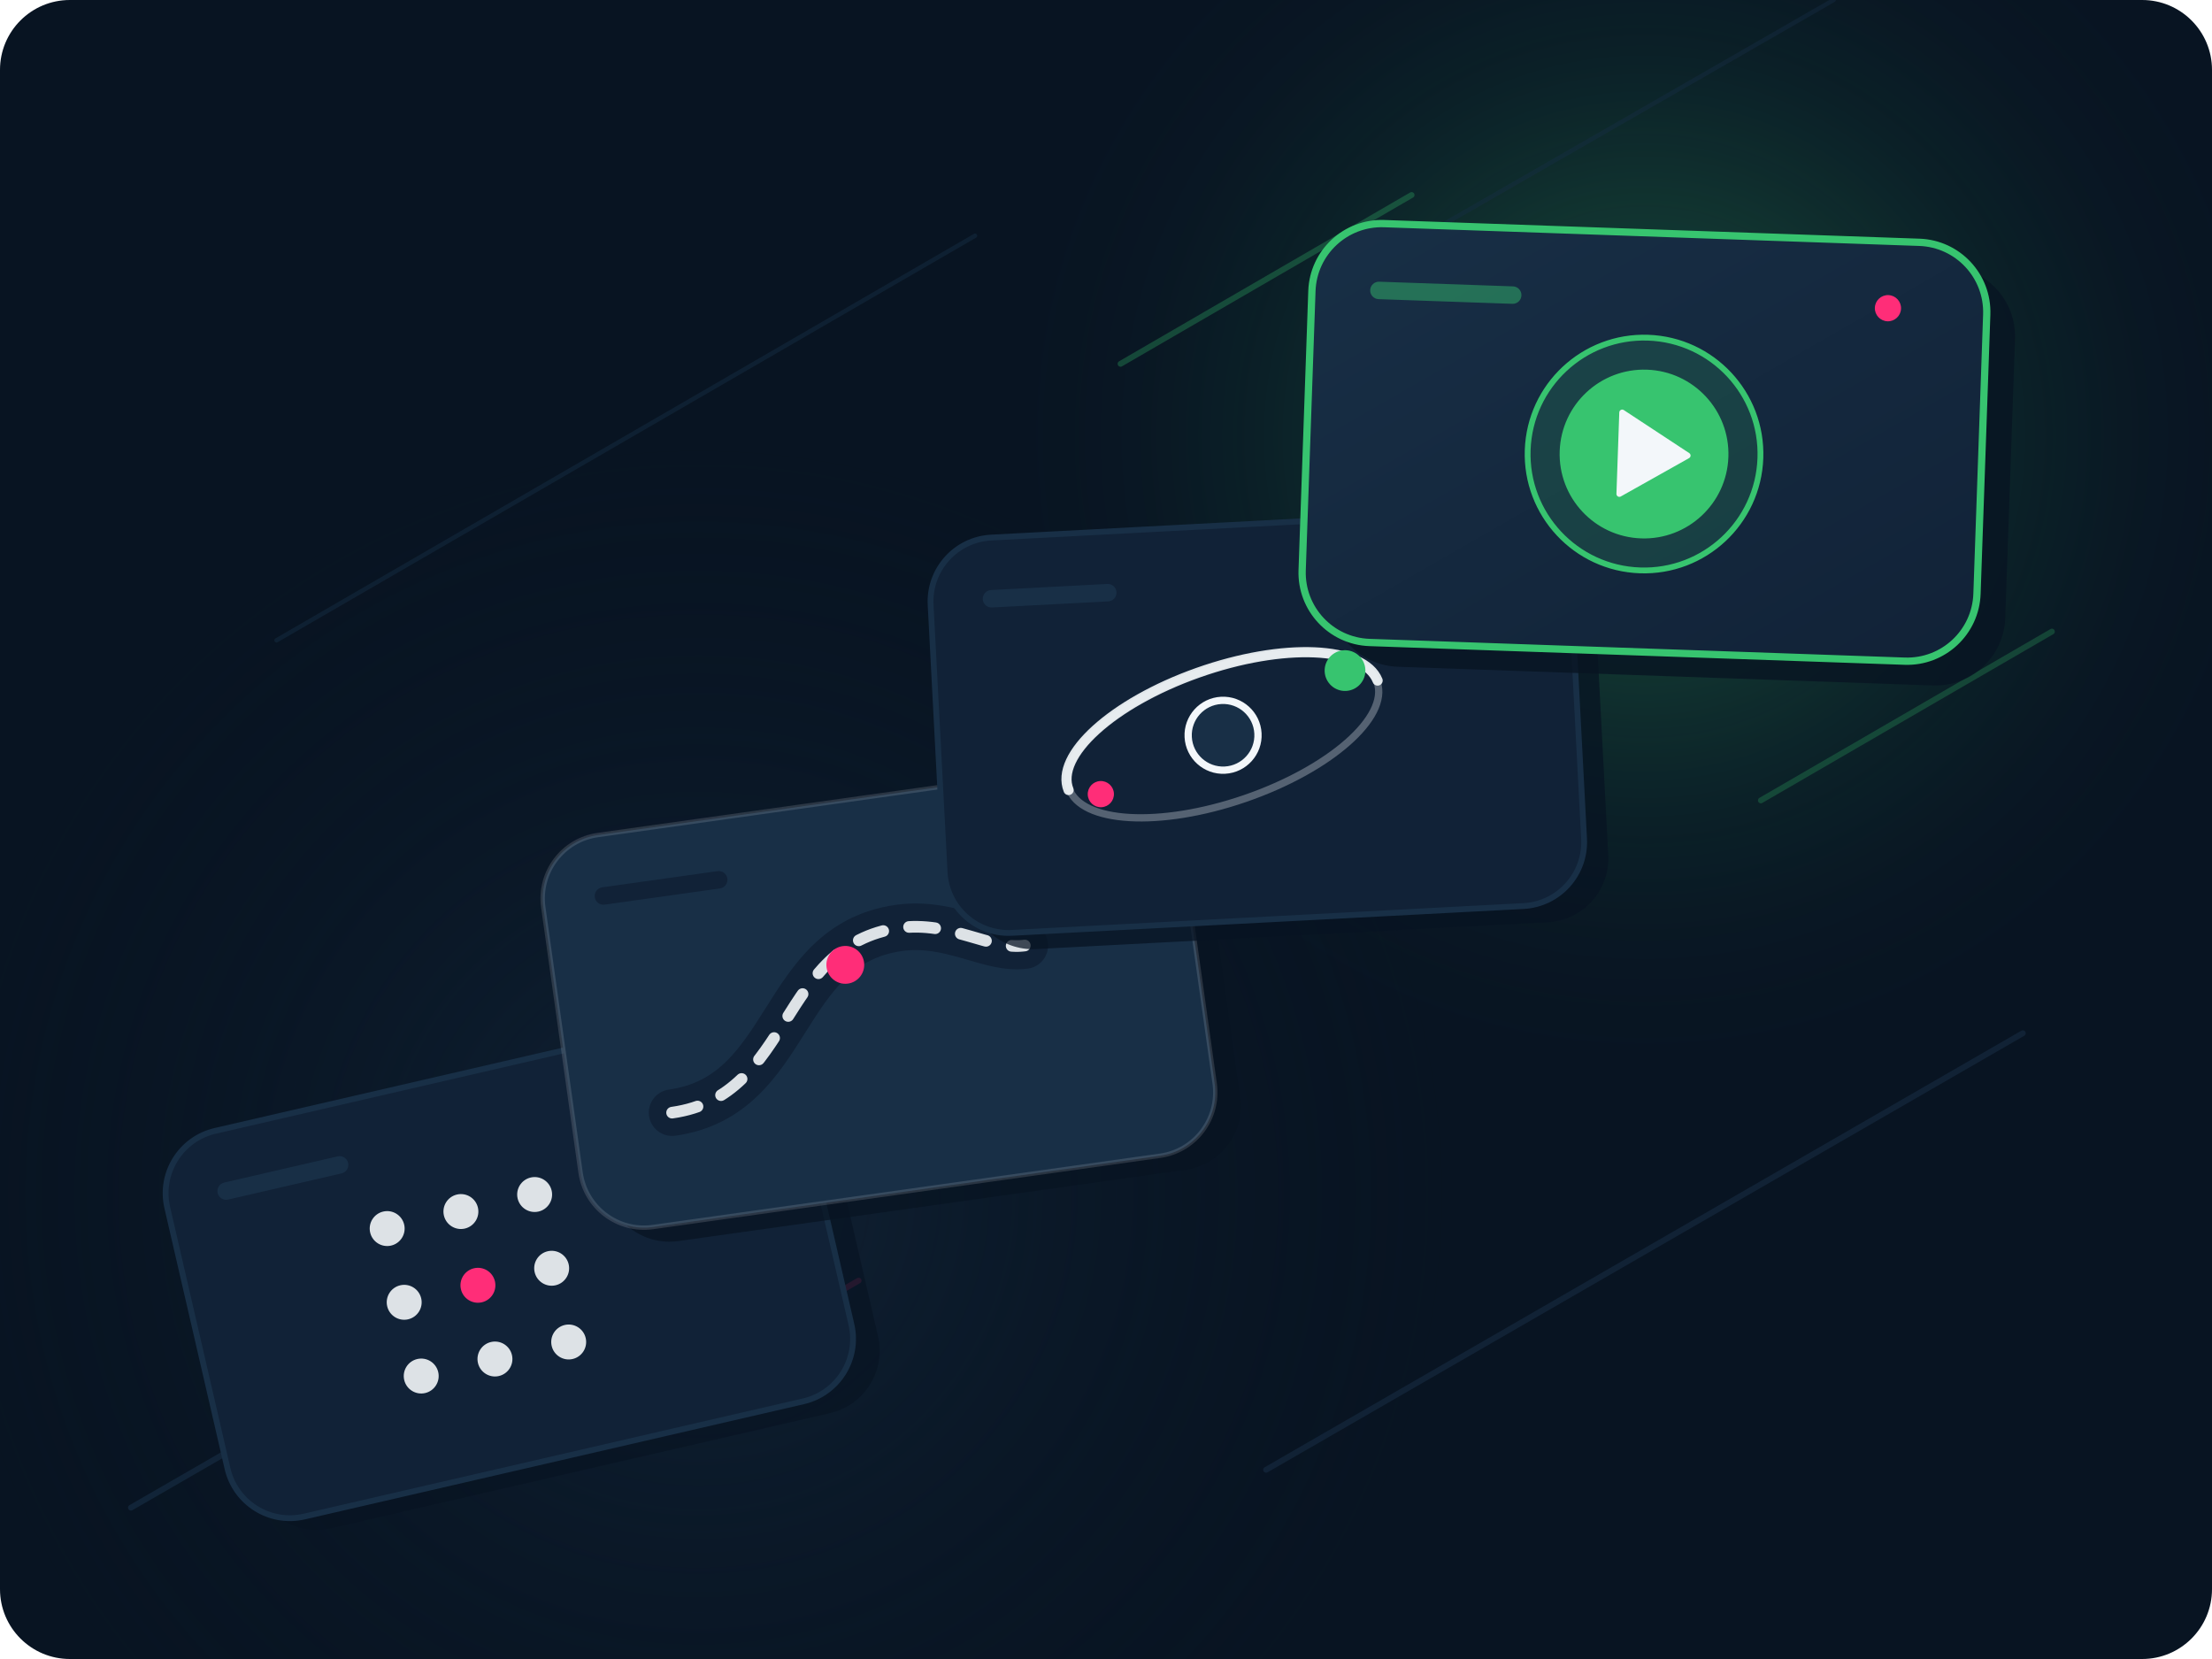
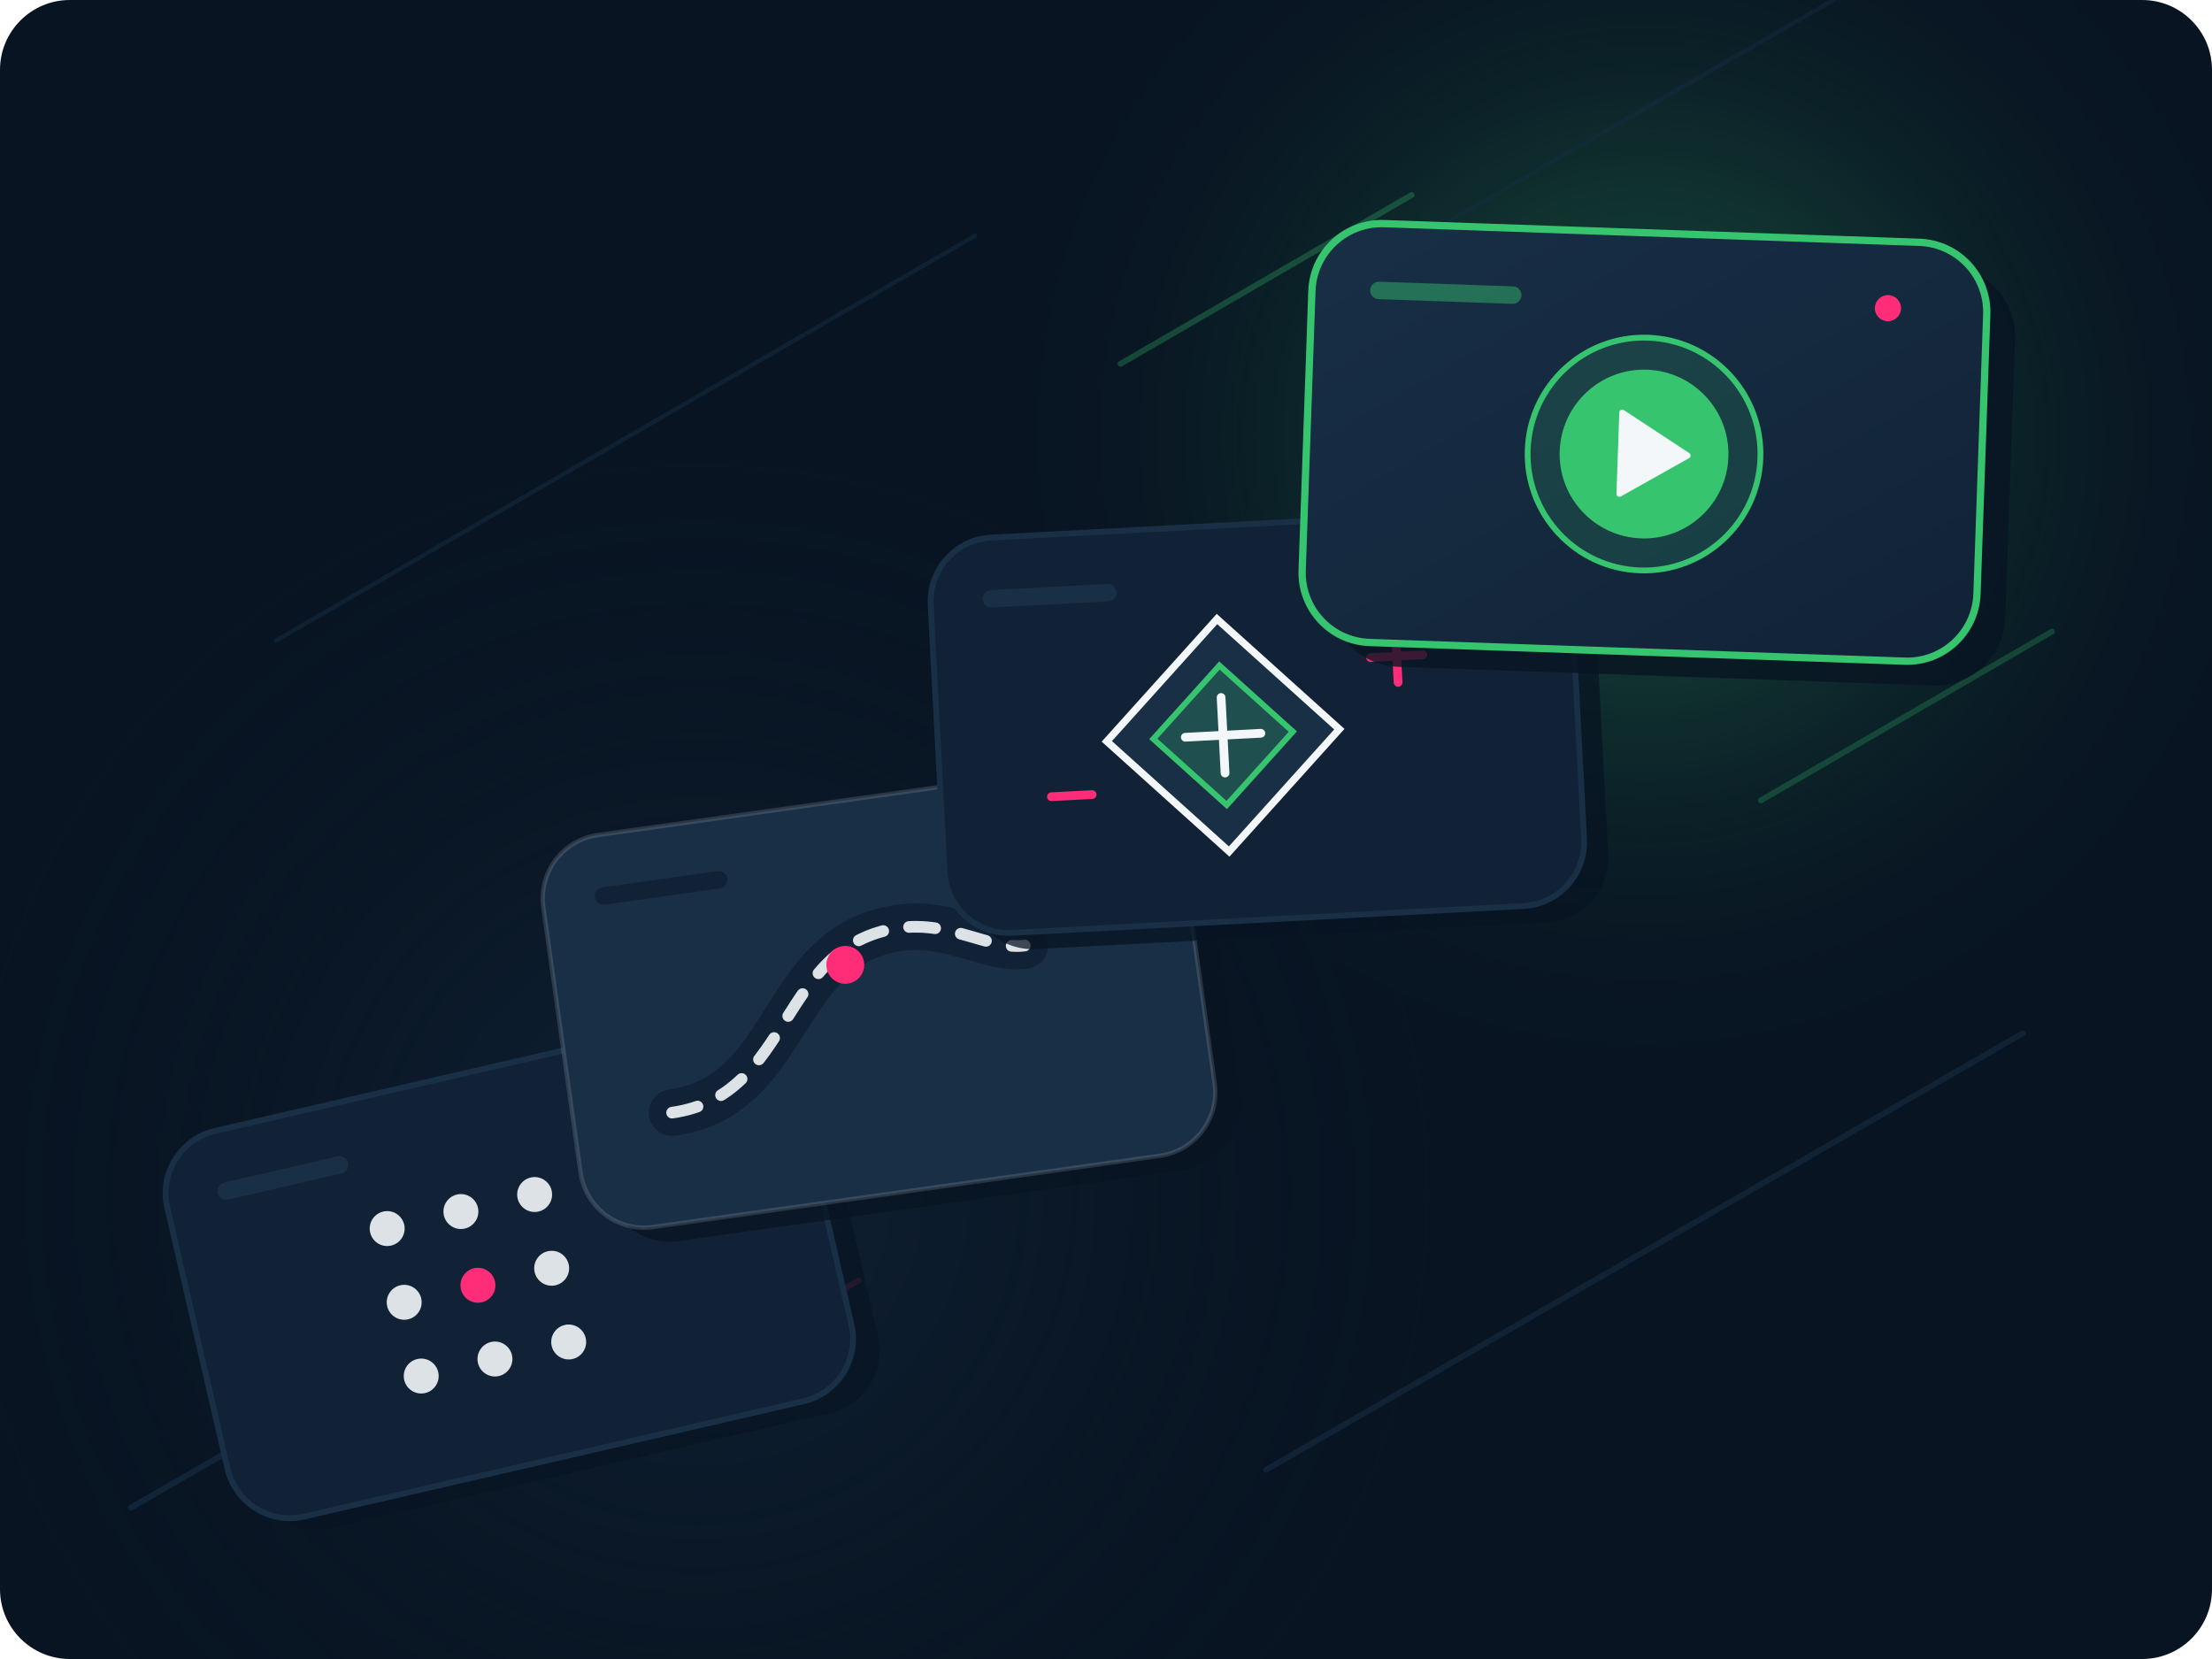
<svg xmlns="http://www.w3.org/2000/svg" viewBox="0 0 760 570" width="760" height="570" fill="none">
  <defs>
    <radialGradient id="g-accent" cx="0.5" cy="0.5" r="0.5">
      <stop offset="0%" stop-color="#37c46f" stop-opacity="0.34" />
      <stop offset="52%" stop-color="#37c46f" stop-opacity="0.1" />
      <stop offset="100%" stop-color="#081422" stop-opacity="0" />
    </radialGradient>
    <radialGradient id="g-deep" cx="0.5" cy="0.5" r="0.5">
      <stop offset="0%" stop-color="#182f46" stop-opacity="0.55" />
      <stop offset="100%" stop-color="#081422" stop-opacity="0" />
    </radialGradient>
    <linearGradient id="g-card" x1="0" y1="0" x2="1" y2="1">
      <stop offset="0%" stop-color="#182f46" />
      <stop offset="100%" stop-color="#112237" />
    </linearGradient>
    <clipPath id="c-viewport">
      <rect width="760" height="570" rx="24" />
    </clipPath>
  </defs>
  <g clip-path="url(#c-viewport)">
    <rect width="760" height="570" fill="#081422" />
    <circle cx="240" cy="410" r="260" fill="url(#g-deep)" />
    <circle cx="565" cy="150" r="220" fill="url(#g-accent)" />
    <g stroke="#182f46" stroke-linecap="round">
      <line x1="45" y1="518" x2="265" y2="391" stroke-width="2" stroke-opacity="0.6" />
      <line x1="95" y1="220" x2="335" y2="81" stroke-width="1.5" stroke-opacity="0.45" />
      <line x1="435" y1="505" x2="695" y2="355" stroke-width="2" stroke-opacity="0.55" />
      <line x1="470" y1="92" x2="630" y2="0" stroke-width="1.5" stroke-opacity="0.4" />
    </g>
    <g stroke="#37c46f" stroke-linecap="round">
      <line x1="385" y1="125" x2="485" y2="67" stroke-width="2" stroke-opacity="0.28" />
      <line x1="605" y1="275" x2="705" y2="217" stroke-width="2" stroke-opacity="0.24" />
    </g>
    <line x1="205" y1="492" x2="295" y2="440" stroke="#FF2D78" stroke-width="2" stroke-linecap="round" stroke-opacity="0.35" />
    <g transform="translate(175 435) rotate(-13)">
      <rect x="-102" y="-62" width="220" height="136" rx="22" fill="#081422" fill-opacity="0.68" />
      <rect x="-110" y="-68" width="220" height="136" rx="22" fill="#112237" stroke="#182f46" stroke-width="2" />
      <rect x="-92" y="-50" width="46" height="6" rx="3" fill="#182f46" />
      <g fill="#f3f7fa" fill-opacity="0.9">
        <circle cx="-38" cy="-22" r="6" />
        <circle cx="-12" cy="-22" r="6" />
        <circle cx="14" cy="-22" r="6" />
        <circle cx="-38" cy="4" r="6" />
        <circle cx="-12" cy="4" r="6" fill="#FF2D78" fill-opacity="1" />
        <circle cx="14" cy="4" r="6" />
        <circle cx="-38" cy="30" r="6" />
        <circle cx="-12" cy="30" r="6" />
        <circle cx="14" cy="30" r="6" />
      </g>
    </g>
    <g transform="translate(302 342) rotate(-8)">
      <rect x="-102" y="-62" width="220" height="136" rx="22" fill="#081422" fill-opacity="0.72" />
      <rect x="-110" y="-68" width="220" height="136" rx="22" fill="#182f46" stroke="#f3f7fa" stroke-opacity="0.14" stroke-width="1.5" />
      <rect x="-92" y="-50" width="46" height="6" rx="3" fill="#112237" />
      <path d="M -76 30 C -34 30 -32 -22 10 -22 C 28 -22 40 -10 52 -10" stroke="#112237" stroke-width="16" stroke-linecap="round" />
      <path d="M -76 30 C -34 30 -32 -22 10 -22 C 28 -22 40 -10 52 -10" stroke="#f3f7fa" stroke-width="4" stroke-linecap="round" stroke-dasharray="9 9" stroke-opacity="0.9" />
      <circle cx="-10" cy="-12" r="6.5" fill="#FF2D78" />
    </g>
    <g transform="translate(432 248) rotate(-3)">
      <rect x="-102" y="-62" width="220" height="136" rx="22" fill="#081422" fill-opacity="0.74" />
      <rect x="-110" y="-68" width="220" height="136" rx="22" fill="#112237" stroke="#182f46" stroke-width="2" />
      <rect x="-92" y="-50" width="46" height="6" rx="3" fill="#182f46" />
-       <ellipse cx="-12" cy="4" rx="56" ry="23" transform="rotate(-16 -12 4)" stroke="#f3f7fa" stroke-opacity="0.3" stroke-width="2.5" />
-       <path d="M -66 20 A 56 23 -16 0 1 42 -12" stroke="#f3f7fa" stroke-width="3.5" stroke-linecap="round" stroke-opacity="0.92" />
-       <circle cx="-12" cy="4" r="12" fill="#182f46" stroke="#f3f7fa" stroke-width="2.5" />
-       <circle cx="31" cy="-16" r="7" fill="#37c46f" />
-       <circle cx="-55" cy="22" r="4.5" fill="#FF2D78" />
+       <path d="M-12-36 28 4-12 44-52 4Z" fill="#182f46" stroke="#f3f7fa" stroke-width="2.5" />
+       <path d="M-12-20 12 4-12 28-36 4Z" fill="#37c46f" fill-opacity="0.22" stroke="#37c46f" stroke-width="2" />
+       <path d="M-12-9V17M-25 4H1" stroke="#f3f7fa" stroke-width="3" stroke-linecap="round" />
+       <path d="M40-20H58M49-29V-11M-72 22H-58" stroke="#FF2D78" stroke-width="3" stroke-linecap="round" />
    </g>
    <g transform="translate(565 152) rotate(2)">
      <rect x="-106" y="-64" width="232" height="144" rx="24" fill="#081422" fill-opacity="0.8" />
      <rect x="-116" y="-72" width="232" height="144" rx="24" fill="url(#g-card)" stroke="#37c46f" stroke-width="2.5" />
      <rect x="-96" y="-52" width="52" height="6" rx="3" fill="#37c46f" fill-opacity="0.45" />
      <circle cx="82" cy="-49" r="4.5" fill="#FF2D78" />
      <circle cx="0" cy="4" r="40" fill="#37c46f" fill-opacity="0.16" stroke="#37c46f" stroke-width="2" />
      <circle cx="0" cy="4" r="29" fill="#37c46f" />
      <path d="M -8 -10 L 15 4 L -8 18 Z" fill="#f3f7fa" stroke="#f3f7fa" stroke-width="2" stroke-linejoin="round" />
    </g>
  </g>
</svg>
